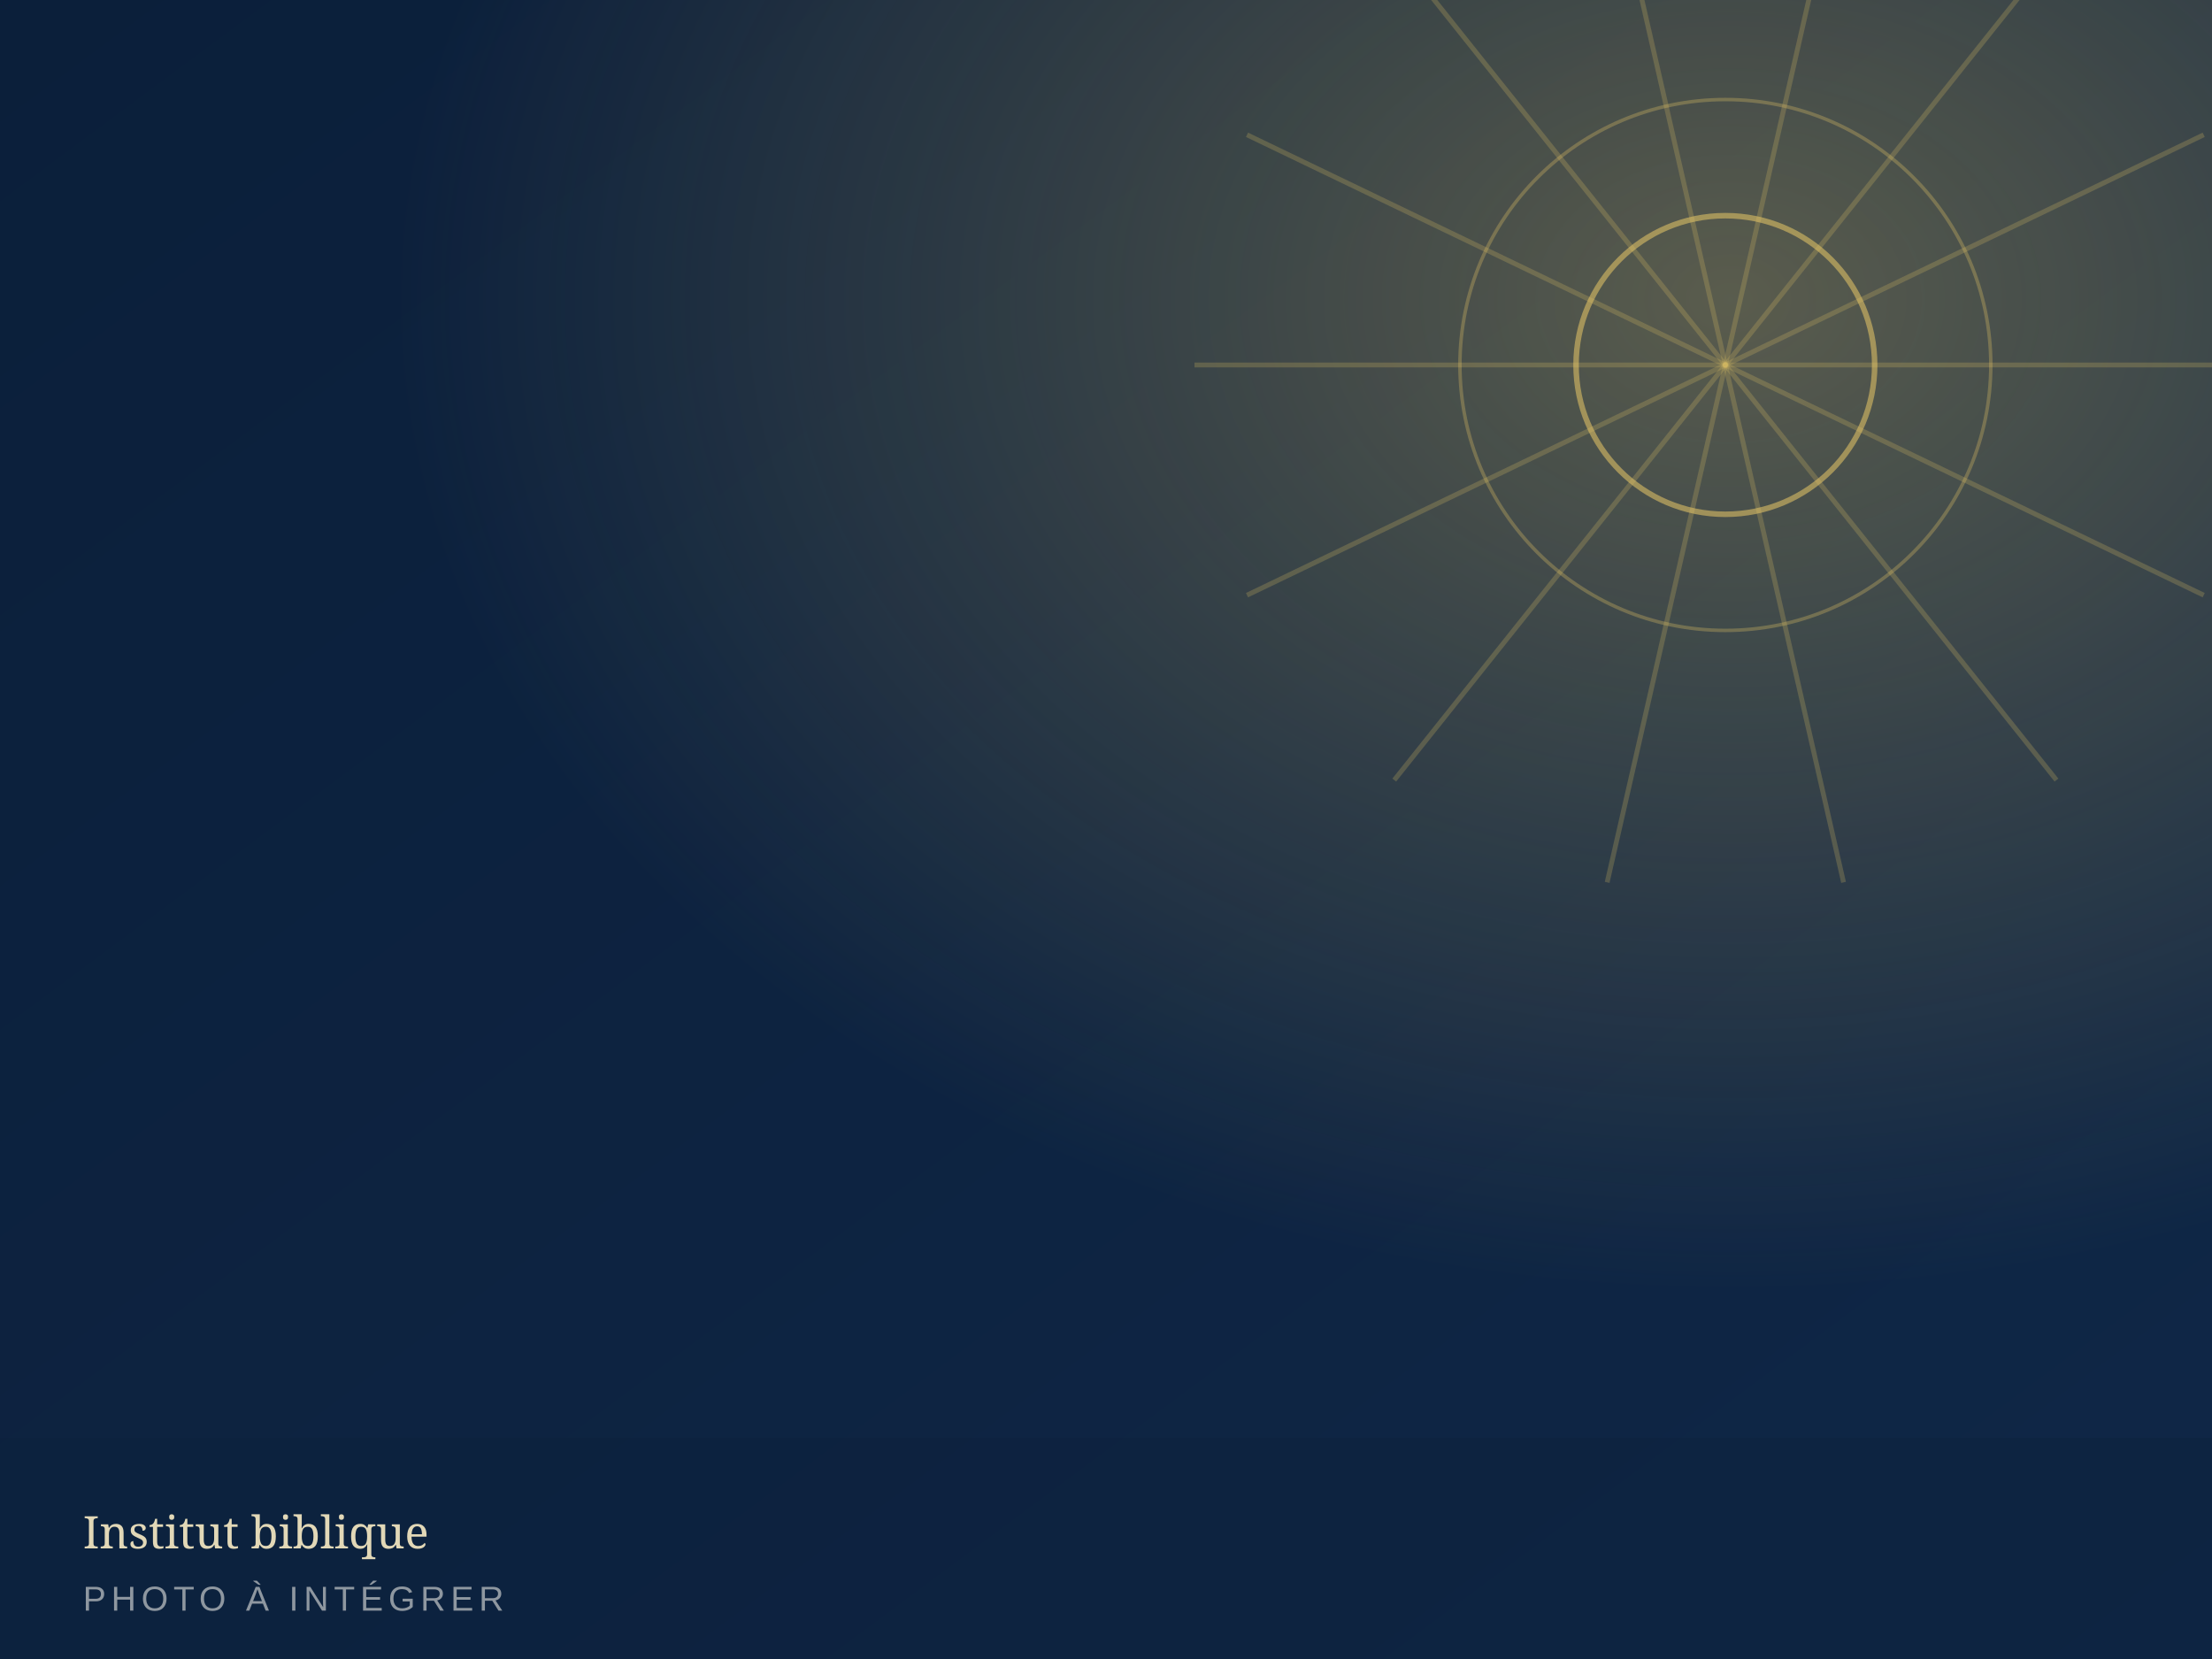
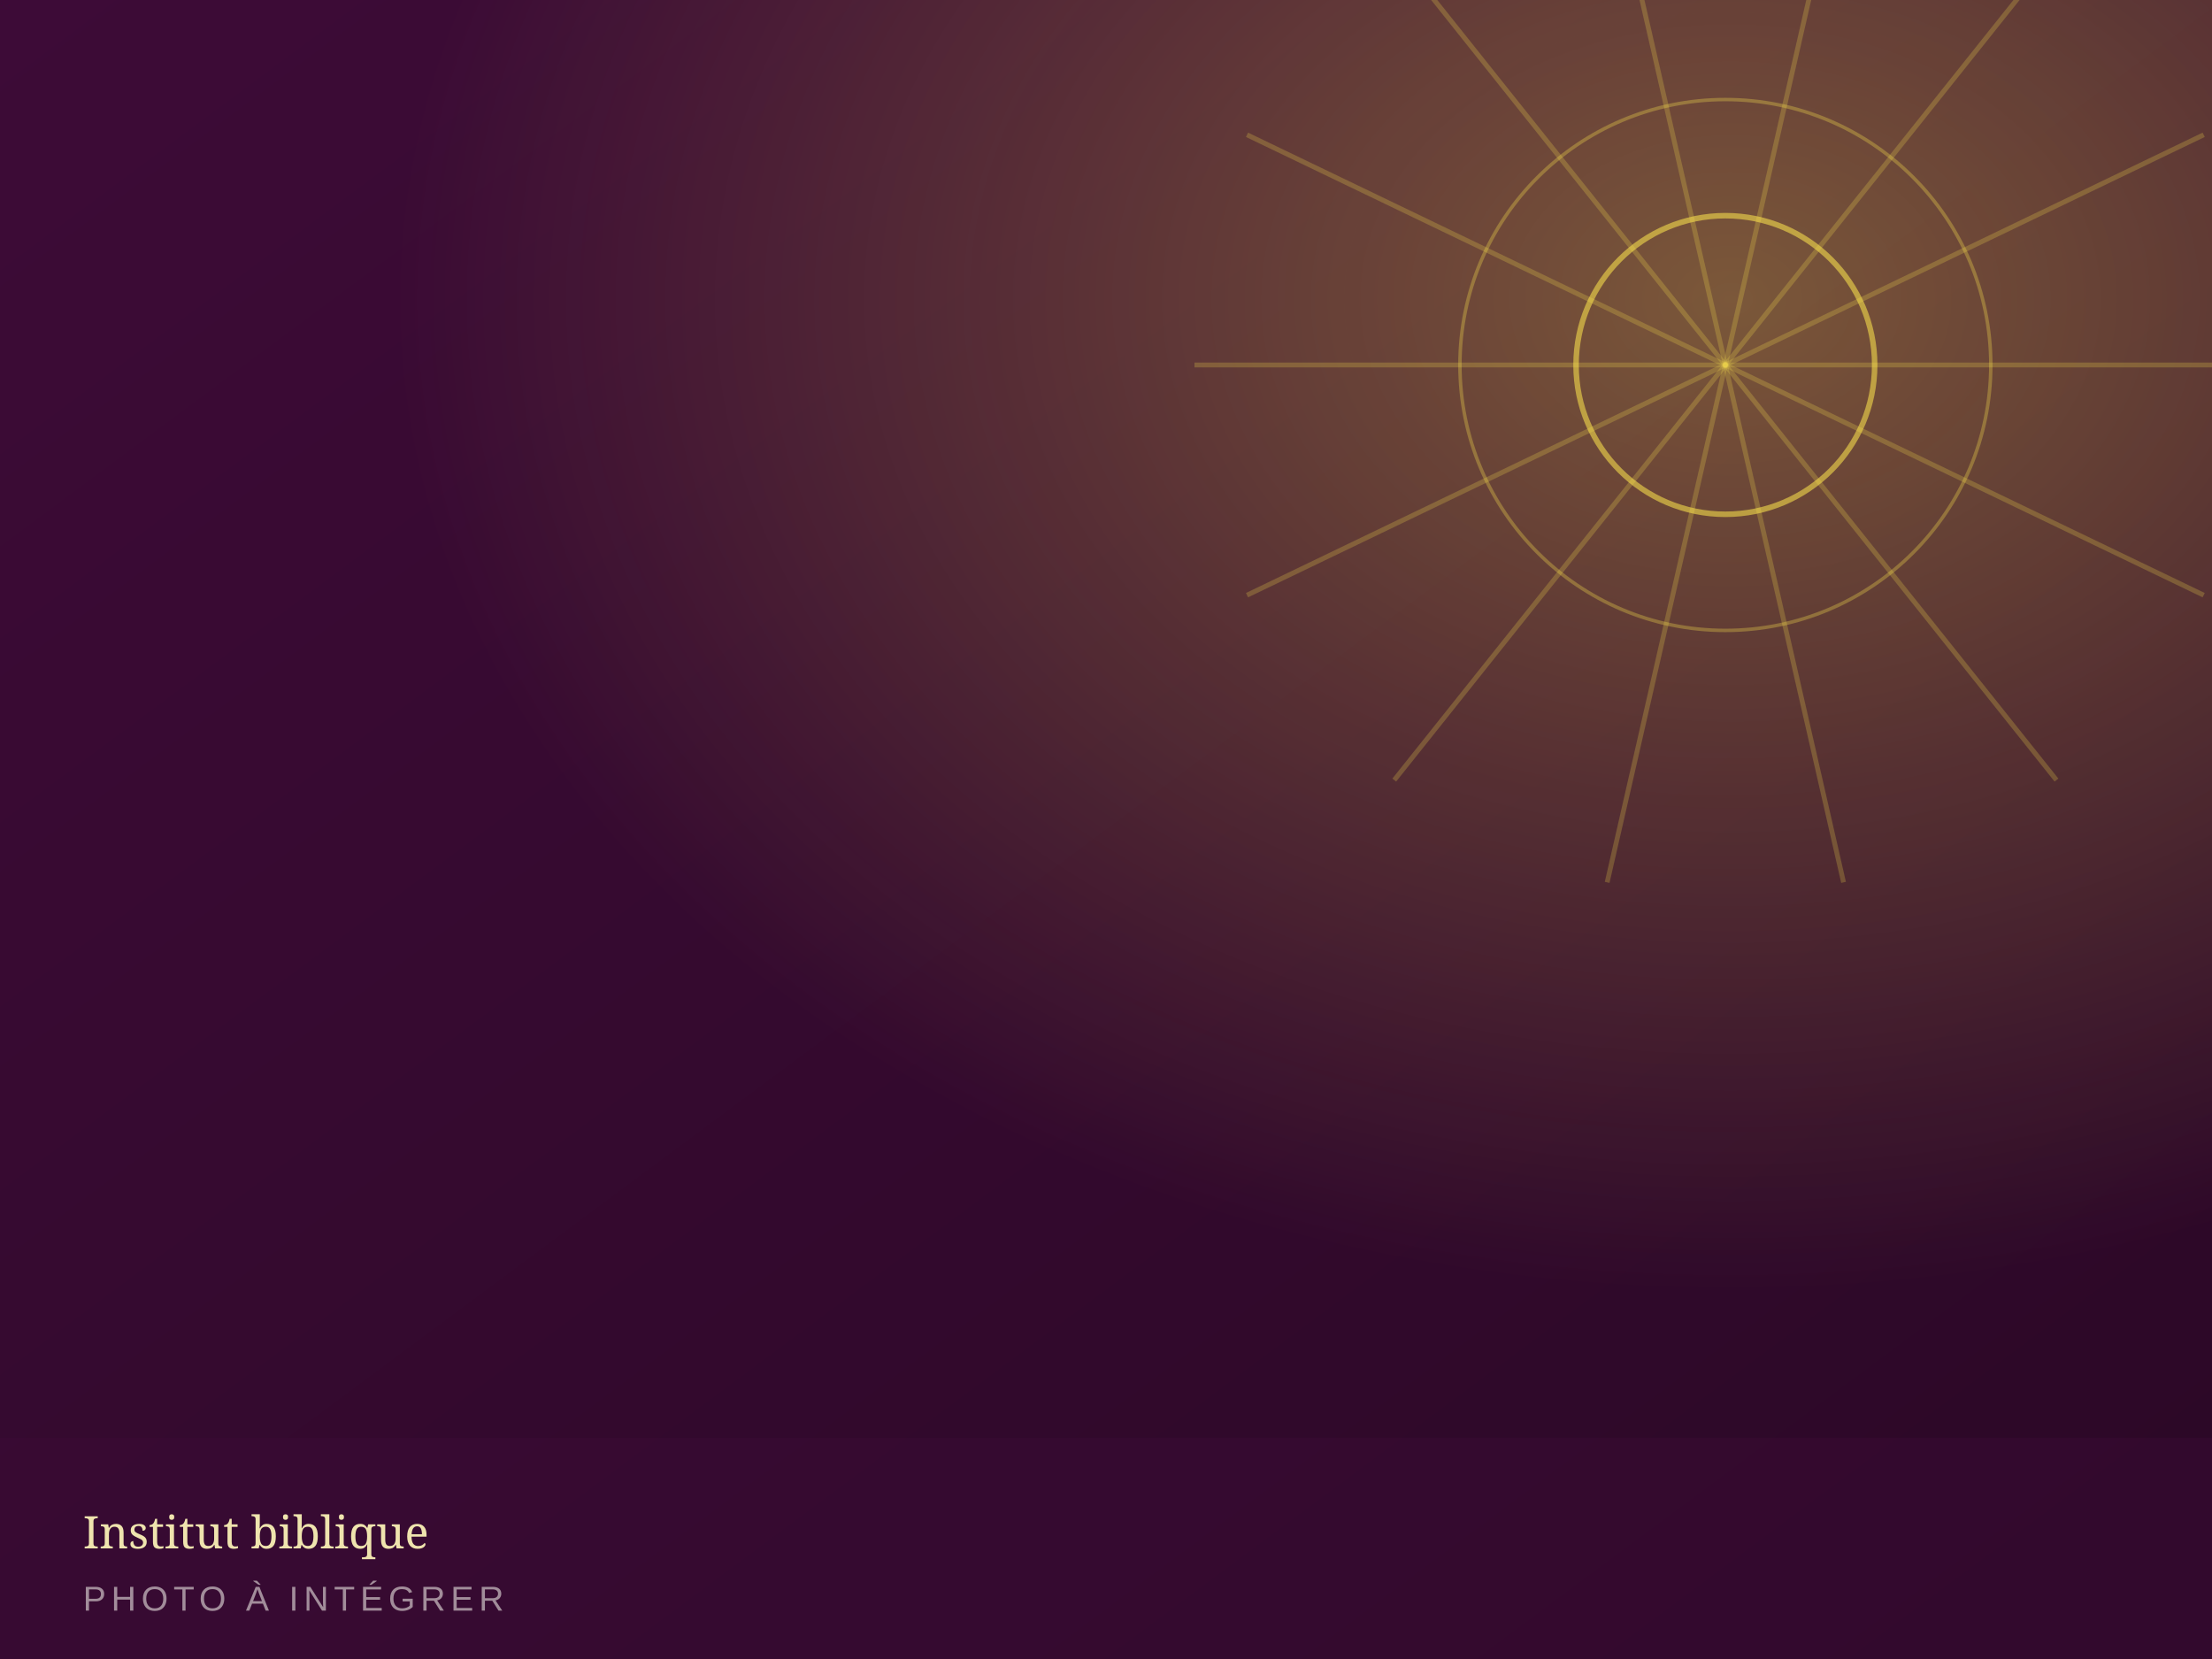
<svg xmlns="http://www.w3.org/2000/svg" viewBox="0 0 640 480" width="640" height="480" role="img" aria-label="Institut biblique">
  <defs>
    <linearGradient id="g" x1="0%" y1="0%" x2="100%" y2="100%">
-       <stop offset="0%" stop-color="#0B1F3A" />
-       <stop offset="100%" stop-color="#0F2747" />
+       <stop offset="0%" stop-color="#3D0B37" />
+       <stop offset="100%" stop-color="#2B0826" />
    </linearGradient>
    <radialGradient id="r" cx="78%" cy="18%" r="60%">
-       <stop offset="0%" stop-color="#E8C766" stop-opacity=".35" />
-       <stop offset="100%" stop-color="#E8C766" stop-opacity="0" />
+       <stop offset="0%" stop-color="#FFE74D" stop-opacity=".35" />
+       <stop offset="100%" stop-color="#FFE74D" stop-opacity="0" />
    </radialGradient>
  </defs>
  <rect width="640" height="480" fill="url(#g)" />
  <rect width="640" height="480" fill="url(#r)" />
-   <line x1="499.2" y1="105.6" x2="652.8" y2="105.6" stroke="#E8C766" stroke-width="1.4" opacity="0.22" />
-   <line x1="499.2" y1="105.6" x2="637.6" y2="172.2" stroke="#E8C766" stroke-width="1.4" opacity="0.22" />
-   <line x1="499.2" y1="105.6" x2="595.0" y2="225.7" stroke="#E8C766" stroke-width="1.4" opacity="0.22" />
-   <line x1="499.2" y1="105.6" x2="533.4" y2="255.3" stroke="#E8C766" stroke-width="1.4" opacity="0.22" />
-   <line x1="499.2" y1="105.6" x2="465.0" y2="255.3" stroke="#E8C766" stroke-width="1.4" opacity="0.22" />
-   <line x1="499.2" y1="105.6" x2="403.4" y2="225.7" stroke="#E8C766" stroke-width="1.4" opacity="0.22" />
-   <line x1="499.2" y1="105.6" x2="360.8" y2="172.2" stroke="#E8C766" stroke-width="1.4" opacity="0.22" />
-   <line x1="499.2" y1="105.6" x2="345.6" y2="105.6" stroke="#E8C766" stroke-width="1.4" opacity="0.22" />
-   <line x1="499.2" y1="105.6" x2="360.8" y2="39.0" stroke="#E8C766" stroke-width="1.4" opacity="0.22" />
-   <line x1="499.2" y1="105.6" x2="403.4" y2="-14.5" stroke="#E8C766" stroke-width="1.4" opacity="0.22" />
-   <line x1="499.2" y1="105.6" x2="465.0" y2="-44.1" stroke="#E8C766" stroke-width="1.4" opacity="0.22" />
-   <line x1="499.2" y1="105.6" x2="533.4" y2="-44.1" stroke="#E8C766" stroke-width="1.4" opacity="0.22" />
-   <line x1="499.2" y1="105.6" x2="595.0" y2="-14.5" stroke="#E8C766" stroke-width="1.4" opacity="0.22" />
-   <line x1="499.2" y1="105.6" x2="637.6" y2="39.0" stroke="#E8C766" stroke-width="1.4" opacity="0.22" />
-   <circle cx="499.2" cy="105.6" r="43.2" fill="none" stroke="#E8C766" stroke-width="1.6" opacity=".55" />
-   <circle cx="499.2" cy="105.6" r="76.8" fill="none" stroke="#E8C766" stroke-width="1" opacity=".3" />
-   <rect x="0" y="416" width="640" height="64" fill="#0B1F3A" opacity=".38" />
-   <text x="24" y="448" font-family="Georgia, serif" font-size="13" fill="#F4E7C1" opacity=".92">Institut biblique</text>
+   <line x1="499.2" y1="105.6" x2="652.8" y2="105.6" stroke="#FFE74D" stroke-width="1.4" opacity="0.22" />
+   <line x1="499.2" y1="105.6" x2="637.6" y2="172.2" stroke="#FFE74D" stroke-width="1.4" opacity="0.22" />
+   <line x1="499.2" y1="105.6" x2="595.0" y2="225.7" stroke="#FFE74D" stroke-width="1.4" opacity="0.22" />
+   <line x1="499.2" y1="105.6" x2="533.4" y2="255.3" stroke="#FFE74D" stroke-width="1.4" opacity="0.22" />
+   <line x1="499.2" y1="105.6" x2="465.0" y2="255.3" stroke="#FFE74D" stroke-width="1.4" opacity="0.22" />
+   <line x1="499.2" y1="105.6" x2="403.4" y2="225.7" stroke="#FFE74D" stroke-width="1.4" opacity="0.22" />
+   <line x1="499.2" y1="105.6" x2="360.8" y2="172.2" stroke="#FFE74D" stroke-width="1.4" opacity="0.22" />
+   <line x1="499.2" y1="105.6" x2="345.6" y2="105.6" stroke="#FFE74D" stroke-width="1.4" opacity="0.22" />
+   <line x1="499.2" y1="105.6" x2="360.8" y2="39.0" stroke="#FFE74D" stroke-width="1.4" opacity="0.22" />
+   <line x1="499.2" y1="105.6" x2="403.4" y2="-14.5" stroke="#FFE74D" stroke-width="1.4" opacity="0.22" />
+   <line x1="499.2" y1="105.6" x2="465.0" y2="-44.1" stroke="#FFE74D" stroke-width="1.4" opacity="0.22" />
+   <line x1="499.2" y1="105.6" x2="533.4" y2="-44.1" stroke="#FFE74D" stroke-width="1.4" opacity="0.22" />
+   <line x1="499.2" y1="105.6" x2="595.0" y2="-14.5" stroke="#FFE74D" stroke-width="1.4" opacity="0.22" />
+   <line x1="499.2" y1="105.6" x2="637.6" y2="39.0" stroke="#FFE74D" stroke-width="1.4" opacity="0.22" />
+   <circle cx="499.2" cy="105.6" r="43.2" fill="none" stroke="#FFE74D" stroke-width="1.6" opacity=".55" />
+   <circle cx="499.2" cy="105.6" r="76.8" fill="none" stroke="#FFE74D" stroke-width="1" opacity=".3" />
+   <rect x="0" y="416" width="640" height="64" fill="#3D0B37" opacity=".38" />
+   <text x="24" y="448" font-family="Georgia, serif" font-size="13" fill="#FFF6B8" opacity=".92">Institut biblique</text>
  <text x="24" y="466" font-family="Arial, sans-serif" font-size="10" letter-spacing="1.5" fill="#FAF7F0" opacity=".55">PHOTO À INTÉGRER</text>
</svg>
